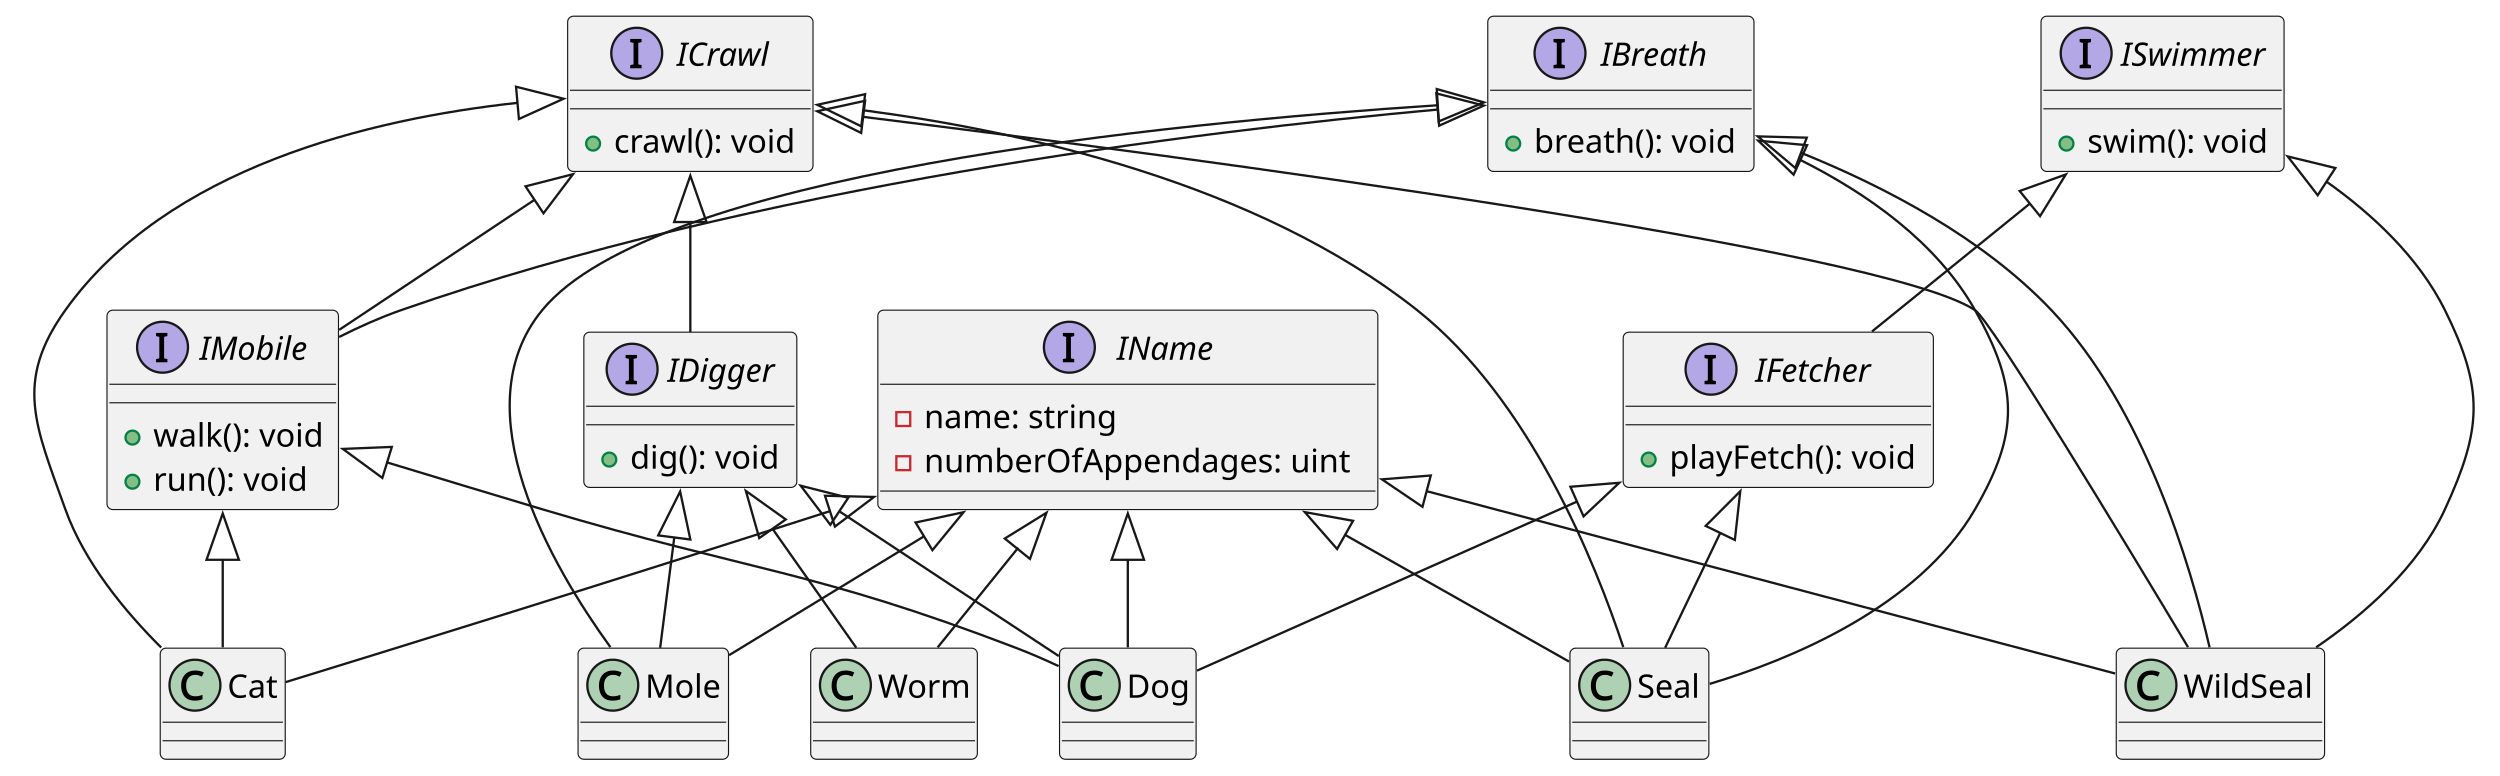
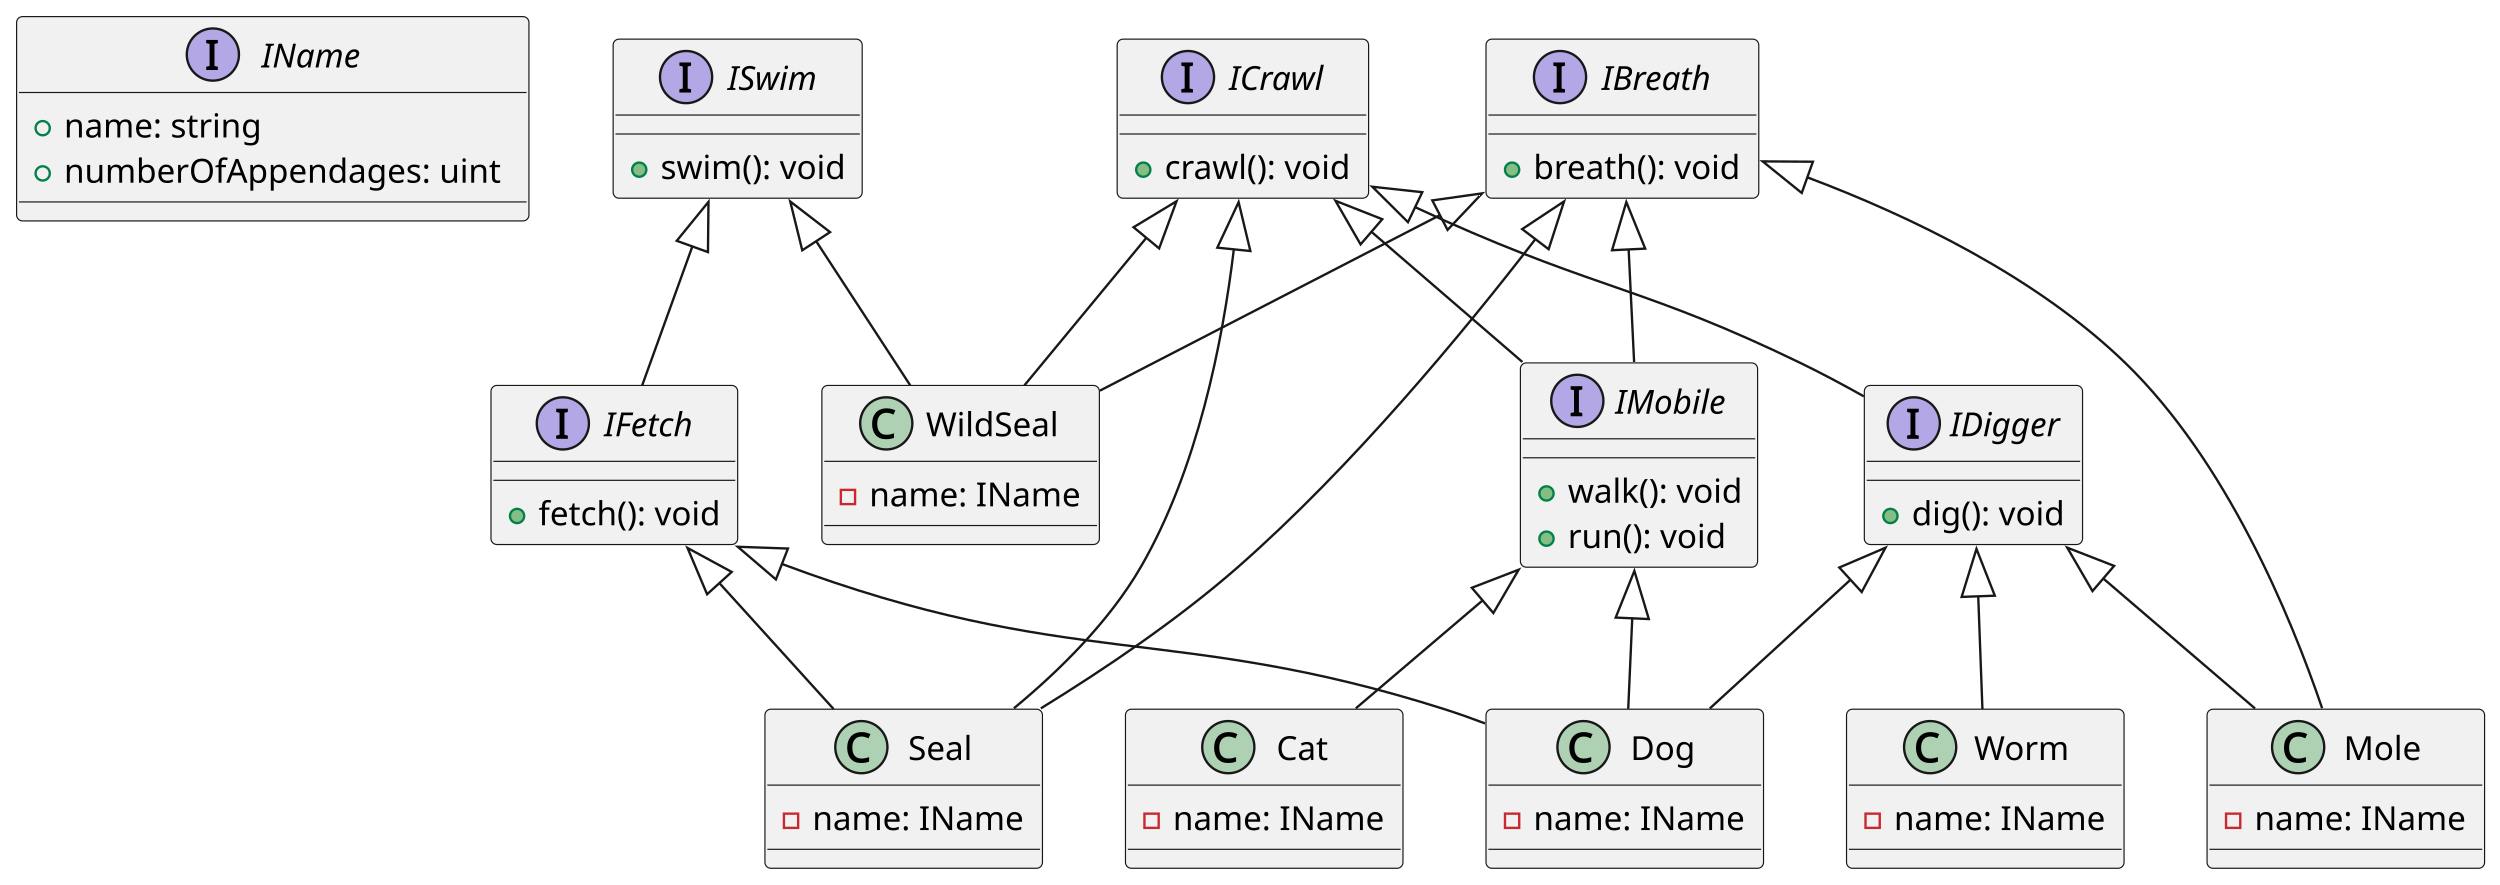
- <svg xmlns="http://www.w3.org/2000/svg" contentStyleType="text/css" height="335px" preserveAspectRatio="none" style="width:1080px;height:335px;background:#FFFFFF;" version="1.1" viewBox="0 0 1080 335" width="1080px" zoomAndPan="magnify">
+ <svg xmlns="http://www.w3.org/2000/svg" contentStyleType="text/css" height="373px" preserveAspectRatio="none" style="width:1054px;height:373px;background:#FFFFFF;" version="1.1" viewBox="0 0 1054 373" width="1054px" zoomAndPan="magnify">
  <defs />
  <g>
    <g id="elem_IName">
-       <rect codeLine="2" fill="#F1F1F1" height="86.136" id="IName" rx="2.5" ry="2.5" style="stroke:#181818;stroke-width:0.5;" width="216" x="379.22" y="134" />
-       <ellipse cx="461.97" cy="150" fill="#B4A7E5" rx="11" ry="11" style="stroke:#181818;stroke-width:1.0;" />
-       <path d="M464.064,156.5 L459.158,156.5 L459.158,155.125 L460.579,154.812 L460.579,145.531 L459.158,145.188 L459.158,143.828 L464.064,143.828 L464.064,145.188 L462.642,145.531 L462.642,154.812 L464.064,155.125 L464.064,156.5 Z " fill="#000000" />
-       <text fill="#000000" font-family="sans-serif" font-size="14" font-style="italic" lengthAdjust="spacing" textLength="42" x="482.47" y="155.432">IName</text>
-       <line style="stroke:#181818;stroke-width:0.5;" x1="380.22" x2="594.22" y1="166" y2="166" />
-       <rect fill="none" height="6" style="stroke:#C82930;stroke-width:1.0;" width="6" x="387.22" y="178.034" />
-       <text fill="#000000" font-family="sans-serif" font-size="14" lengthAdjust="spacing" textLength="86" x="399.22" y="184.966">name: string</text>
-       <rect fill="none" height="6" style="stroke:#C82930;stroke-width:1.0;" width="6" x="387.22" y="197.102" />
-       <text fill="#000000" font-family="sans-serif" font-size="14" lengthAdjust="spacing" textLength="190" x="399.22" y="204.034">numberOfAppendages: uint</text>
-       <line style="stroke:#181818;stroke-width:0.5;" x1="380.22" x2="594.22" y1="212.136" y2="212.136" />
+       <rect codeLine="2" fill="#F1F1F1" height="86.136" id="IName" rx="2.5" ry="2.5" style="stroke:#181818;stroke-width:0.5;" width="216" x="7" y="7" />
+       <ellipse cx="89.75" cy="23" fill="#B4A7E5" rx="11" ry="11" style="stroke:#181818;stroke-width:1.0;" />
+       <path d="M91.844,29.5 L86.938,29.5 L86.938,28.125 L88.359,27.812 L88.359,18.531 L86.938,18.188 L86.938,16.828 L91.844,16.828 L91.844,18.188 L90.422,18.531 L90.422,27.812 L91.844,28.125 L91.844,29.5 Z " fill="#000000" />
+       <text fill="#000000" font-family="sans-serif" font-size="14" font-style="italic" lengthAdjust="spacing" textLength="42" x="110.25" y="28.432">IName</text>
+       <line style="stroke:#181818;stroke-width:0.5;" x1="8" x2="222" y1="39" y2="39" />
+       <ellipse cx="18" cy="54.034" fill="none" rx="3" ry="3" style="stroke:#038048;stroke-width:1.0;" />
+       <text fill="#000000" font-family="sans-serif" font-size="14" lengthAdjust="spacing" textLength="86" x="27" y="57.966">name: string</text>
+       <ellipse cx="18" cy="73.102" fill="none" rx="3" ry="3" style="stroke:#038048;stroke-width:1.0;" />
+       <text fill="#000000" font-family="sans-serif" font-size="14" lengthAdjust="spacing" textLength="190" x="27" y="77.034">numberOfAppendages: uint</text>
+       <line style="stroke:#181818;stroke-width:0.5;" x1="8" x2="222" y1="85.136" y2="85.136" />
+     </g>
+     <g id="elem_ICrawl">
+       <rect codeLine="7" fill="#F1F1F1" height="67.068" id="ICrawl" rx="2.5" ry="2.5" style="stroke:#181818;stroke-width:0.5;" width="106" x="471" y="16.5" />
+       <ellipse cx="500.85" cy="32.5" fill="#B4A7E5" rx="11" ry="11" style="stroke:#181818;stroke-width:1.0;" />
+       <path d="M502.944,39 L498.038,39 L498.038,37.625 L499.459,37.312 L499.459,28.031 L498.038,27.688 L498.038,26.328 L502.944,26.328 L502.944,27.688 L501.522,28.031 L501.522,37.312 L502.944,37.625 L502.944,39 Z " fill="#000000" />
+       <text fill="#000000" font-family="sans-serif" font-size="14" font-style="italic" lengthAdjust="spacing" textLength="41" x="518.15" y="37.932">ICrawl</text>
+       <line style="stroke:#181818;stroke-width:0.5;" x1="472" x2="576" y1="48.5" y2="48.5" />
+       <line style="stroke:#181818;stroke-width:0.5;" x1="472" x2="576" y1="56.5" y2="56.5" />
+       <ellipse cx="482" cy="71.534" fill="#84BE84" rx="3" ry="3" style="stroke:#038048;stroke-width:1.0;" />
+       <text fill="#000000" font-family="sans-serif" font-size="14" lengthAdjust="spacing" textLength="80" x="491" y="75.466">crawl(): void</text>
+     </g>
+     <g id="elem_IBreath">
+       <rect codeLine="11" fill="#F1F1F1" height="67.068" id="IBreath" rx="2.5" ry="2.5" style="stroke:#181818;stroke-width:0.5;" width="115" x="626.5" y="16.5" />
+       <ellipse cx="657.7" cy="32.5" fill="#B4A7E5" rx="11" ry="11" style="stroke:#181818;stroke-width:1.0;" />
+       <path d="M659.794,39 L654.888,39 L654.888,37.625 L656.309,37.312 L656.309,28.031 L654.888,27.688 L654.888,26.328 L659.794,26.328 L659.794,27.688 L658.372,28.031 L658.372,37.312 L659.794,37.625 L659.794,39 Z " fill="#000000" />
+       <text fill="#000000" font-family="sans-serif" font-size="14" font-style="italic" lengthAdjust="spacing" textLength="47" x="675.3" y="37.932">IBreath</text>
+       <line style="stroke:#181818;stroke-width:0.5;" x1="627.5" x2="740.5" y1="48.5" y2="48.5" />
+       <line style="stroke:#181818;stroke-width:0.5;" x1="627.5" x2="740.5" y1="56.5" y2="56.5" />
+       <ellipse cx="637.5" cy="71.534" fill="#84BE84" rx="3" ry="3" style="stroke:#038048;stroke-width:1.0;" />
+       <text fill="#000000" font-family="sans-serif" font-size="14" lengthAdjust="spacing" textLength="89" x="646.5" y="75.466">breath(): void</text>
+     </g>
+     <g id="elem_ISwim">
+       <rect codeLine="15" fill="#F1F1F1" height="67.068" id="ISwim" rx="2.5" ry="2.5" style="stroke:#181818;stroke-width:0.5;" width="105" x="258.5" y="16.5" />
+       <ellipse cx="289.25" cy="32.5" fill="#B4A7E5" rx="11" ry="11" style="stroke:#181818;stroke-width:1.0;" />
+       <path d="M291.344,39 L286.438,39 L286.438,37.625 L287.859,37.312 L287.859,28.031 L286.438,27.688 L286.438,26.328 L291.344,26.328 L291.344,27.688 L289.922,28.031 L289.922,37.312 L291.344,37.625 L291.344,39 Z " fill="#000000" />
+       <text fill="#000000" font-family="sans-serif" font-size="14" font-style="italic" lengthAdjust="spacing" textLength="38" x="306.75" y="37.932">ISwim</text>
+       <line style="stroke:#181818;stroke-width:0.5;" x1="259.5" x2="362.5" y1="48.5" y2="48.5" />
+       <line style="stroke:#181818;stroke-width:0.5;" x1="259.5" x2="362.5" y1="56.5" y2="56.5" />
+       <ellipse cx="269.5" cy="71.534" fill="#84BE84" rx="3" ry="3" style="stroke:#038048;stroke-width:1.0;" />
+       <text fill="#000000" font-family="sans-serif" font-size="14" lengthAdjust="spacing" textLength="79" x="278.5" y="75.466">swim(): void</text>
+     </g>
+     <g id="elem_IFetch">
+       <rect codeLine="19" fill="#F1F1F1" height="67.068" id="IFetch" rx="2.5" ry="2.5" style="stroke:#181818;stroke-width:0.5;" width="104" x="207" y="162.5" />
+       <ellipse cx="237.3" cy="178.5" fill="#B4A7E5" rx="11" ry="11" style="stroke:#181818;stroke-width:1.0;" />
+       <path d="M239.394,185 L234.488,185 L234.488,183.625 L235.909,183.312 L235.909,174.031 L234.488,173.688 L234.488,172.328 L239.394,172.328 L239.394,173.688 L237.972,174.031 L237.972,183.312 L239.394,183.625 L239.394,185 Z " fill="#000000" />
+       <text fill="#000000" font-family="sans-serif" font-size="14" font-style="italic" lengthAdjust="spacing" textLength="38" x="254.7" y="183.932">IFetch</text>
+       <line style="stroke:#181818;stroke-width:0.5;" x1="208" x2="310" y1="194.5" y2="194.5" />
+       <line style="stroke:#181818;stroke-width:0.5;" x1="208" x2="310" y1="202.5" y2="202.5" />
+       <ellipse cx="218" cy="217.534" fill="#84BE84" rx="3" ry="3" style="stroke:#038048;stroke-width:1.0;" />
+       <text fill="#000000" font-family="sans-serif" font-size="14" lengthAdjust="spacing" textLength="78" x="227" y="221.466">fetch(): void</text>
+     </g>
+     <g id="elem_IDigger">
+       <rect codeLine="23" fill="#F1F1F1" height="67.068" id="IDigger" rx="2.5" ry="2.5" style="stroke:#181818;stroke-width:0.5;" width="92" x="786" y="162.5" />
+       <ellipse cx="806.85" cy="178.5" fill="#B4A7E5" rx="11" ry="11" style="stroke:#181818;stroke-width:1.0;" />
+       <path d="M808.944,185 L804.038,185 L804.038,183.625 L805.459,183.312 L805.459,174.031 L804.038,173.688 L804.038,172.328 L808.944,172.328 L808.944,173.688 L807.522,174.031 L807.522,183.312 L808.944,183.625 L808.944,185 Z " fill="#000000" />
+       <text fill="#000000" font-family="sans-serif" font-size="14" font-style="italic" lengthAdjust="spacing" textLength="47" x="822.15" y="183.932">IDigger</text>
+       <line style="stroke:#181818;stroke-width:0.5;" x1="787" x2="877" y1="194.5" y2="194.5" />
+       <line style="stroke:#181818;stroke-width:0.5;" x1="787" x2="877" y1="202.5" y2="202.5" />
+       <ellipse cx="797" cy="217.534" fill="#84BE84" rx="3" ry="3" style="stroke:#038048;stroke-width:1.0;" />
+       <text fill="#000000" font-family="sans-serif" font-size="14" lengthAdjust="spacing" textLength="66" x="806" y="221.466">dig(): void</text>
    </g>
    <g id="elem_IMobile">
-       <rect codeLine="7" fill="#F1F1F1" height="86.136" id="IMobile" rx="2.5" ry="2.5" style="stroke:#181818;stroke-width:0.5;" width="100" x="46.22" y="134" />
-       <ellipse cx="70.22" cy="150" fill="#B4A7E5" rx="11" ry="11" style="stroke:#181818;stroke-width:1.0;" />
-       <path d="M72.314,156.5 L67.407,156.5 L67.407,155.125 L68.829,154.812 L68.829,145.531 L67.407,145.188 L67.407,143.828 L72.314,143.828 L72.314,145.188 L70.892,145.531 L70.892,154.812 L72.314,155.125 L72.314,156.5 Z " fill="#000000" />
-       <text fill="#000000" font-family="sans-serif" font-size="14" font-style="italic" lengthAdjust="spacing" textLength="48" x="86.22" y="155.432">IMobile</text>
-       <line style="stroke:#181818;stroke-width:0.5;" x1="47.22" x2="145.22" y1="166" y2="166" />
-       <line style="stroke:#181818;stroke-width:0.5;" x1="47.22" x2="145.22" y1="174" y2="174" />
-       <ellipse cx="57.22" cy="189.034" fill="#84BE84" rx="3" ry="3" style="stroke:#038048;stroke-width:1.0;" />
-       <text fill="#000000" font-family="sans-serif" font-size="14" lengthAdjust="spacing" textLength="74" x="66.22" y="192.966">walk(): void</text>
-       <ellipse cx="57.22" cy="208.102" fill="#84BE84" rx="3" ry="3" style="stroke:#038048;stroke-width:1.0;" />
-       <text fill="#000000" font-family="sans-serif" font-size="14" lengthAdjust="spacing" textLength="68" x="66.22" y="212.034">run(): void</text>
-     </g>
-     <g id="elem_IDigger">
-       <rect codeLine="12" fill="#F1F1F1" height="67.068" id="IDigger" rx="2.5" ry="2.5" style="stroke:#181818;stroke-width:0.5;" width="92" x="252.22" y="143.5" />
-       <ellipse cx="273.07" cy="159.5" fill="#B4A7E5" rx="11" ry="11" style="stroke:#181818;stroke-width:1.0;" />
-       <path d="M275.164,166 L270.257,166 L270.257,164.625 L271.679,164.312 L271.679,155.031 L270.257,154.688 L270.257,153.328 L275.164,153.328 L275.164,154.688 L273.742,155.031 L273.742,164.312 L275.164,164.625 L275.164,166 Z " fill="#000000" />
-       <text fill="#000000" font-family="sans-serif" font-size="14" font-style="italic" lengthAdjust="spacing" textLength="47" x="288.37" y="164.932">IDigger</text>
-       <line style="stroke:#181818;stroke-width:0.5;" x1="253.22" x2="343.22" y1="175.5" y2="175.5" />
-       <line style="stroke:#181818;stroke-width:0.5;" x1="253.22" x2="343.22" y1="183.5" y2="183.5" />
-       <ellipse cx="263.22" cy="198.534" fill="#84BE84" rx="3" ry="3" style="stroke:#038048;stroke-width:1.0;" />
-       <text fill="#000000" font-family="sans-serif" font-size="14" lengthAdjust="spacing" textLength="66" x="272.22" y="202.466">dig(): void</text>
-     </g>
-     <g id="elem_ICrawl">
-       <rect codeLine="16" fill="#F1F1F1" height="67.068" id="ICrawl" rx="2.5" ry="2.5" style="stroke:#181818;stroke-width:0.5;" width="106" x="245.22" y="7" />
-       <ellipse cx="275.07" cy="23" fill="#B4A7E5" rx="11" ry="11" style="stroke:#181818;stroke-width:1.0;" />
-       <path d="M277.164,29.5 L272.257,29.5 L272.257,28.125 L273.679,27.812 L273.679,18.531 L272.257,18.188 L272.257,16.828 L277.164,16.828 L277.164,18.188 L275.742,18.531 L275.742,27.812 L277.164,28.125 L277.164,29.5 Z " fill="#000000" />
-       <text fill="#000000" font-family="sans-serif" font-size="14" font-style="italic" lengthAdjust="spacing" textLength="41" x="292.37" y="28.432">ICrawl</text>
-       <line style="stroke:#181818;stroke-width:0.5;" x1="246.22" x2="350.22" y1="39" y2="39" />
-       <line style="stroke:#181818;stroke-width:0.5;" x1="246.22" x2="350.22" y1="47" y2="47" />
-       <ellipse cx="256.22" cy="62.034" fill="#84BE84" rx="3" ry="3" style="stroke:#038048;stroke-width:1.0;" />
-       <text fill="#000000" font-family="sans-serif" font-size="14" lengthAdjust="spacing" textLength="80" x="265.22" y="65.966">crawl(): void</text>
-     </g>
-     <g id="elem_IBreath">
-       <rect codeLine="20" fill="#F1F1F1" height="67.068" id="IBreath" rx="2.5" ry="2.5" style="stroke:#181818;stroke-width:0.5;" width="115" x="642.72" y="7" />
-       <ellipse cx="673.92" cy="23" fill="#B4A7E5" rx="11" ry="11" style="stroke:#181818;stroke-width:1.0;" />
-       <path d="M676.014,29.5 L671.107,29.5 L671.107,28.125 L672.529,27.812 L672.529,18.531 L671.107,18.188 L671.107,16.828 L676.014,16.828 L676.014,18.188 L674.592,18.531 L674.592,27.812 L676.014,28.125 L676.014,29.5 Z " fill="#000000" />
-       <text fill="#000000" font-family="sans-serif" font-size="14" font-style="italic" lengthAdjust="spacing" textLength="47" x="691.52" y="28.432">IBreath</text>
-       <line style="stroke:#181818;stroke-width:0.5;" x1="643.72" x2="756.72" y1="39" y2="39" />
-       <line style="stroke:#181818;stroke-width:0.5;" x1="643.72" x2="756.72" y1="47" y2="47" />
-       <ellipse cx="653.72" cy="62.034" fill="#84BE84" rx="3" ry="3" style="stroke:#038048;stroke-width:1.0;" />
-       <text fill="#000000" font-family="sans-serif" font-size="14" lengthAdjust="spacing" textLength="89" x="662.72" y="65.966">breath(): void</text>
-     </g>
-     <g id="elem_ISwimmer">
-       <rect codeLine="24" fill="#F1F1F1" height="67.068" id="ISwimmer" rx="2.5" ry="2.5" style="stroke:#181818;stroke-width:0.5;" width="105" x="881.72" y="7" />
-       <ellipse cx="901.22" cy="23" fill="#B4A7E5" rx="11" ry="11" style="stroke:#181818;stroke-width:1.0;" />
-       <path d="M903.314,29.5 L898.408,29.5 L898.408,28.125 L899.829,27.812 L899.829,18.531 L898.408,18.188 L898.408,16.828 L903.314,16.828 L903.314,18.188 L901.892,18.531 L901.892,27.812 L903.314,28.125 L903.314,29.5 Z " fill="#000000" />
-       <text fill="#000000" font-family="sans-serif" font-size="14" font-style="italic" lengthAdjust="spacing" textLength="63" x="916.22" y="28.432">ISwimmer</text>
-       <line style="stroke:#181818;stroke-width:0.5;" x1="882.72" x2="985.72" y1="39" y2="39" />
-       <line style="stroke:#181818;stroke-width:0.5;" x1="882.72" x2="985.72" y1="47" y2="47" />
-       <ellipse cx="892.72" cy="62.034" fill="#84BE84" rx="3" ry="3" style="stroke:#038048;stroke-width:1.0;" />
-       <text fill="#000000" font-family="sans-serif" font-size="14" lengthAdjust="spacing" textLength="79" x="901.72" y="65.966">swim(): void</text>
-     </g>
-     <g id="elem_IFetcher">
-       <rect codeLine="28" fill="#F1F1F1" height="67.068" id="IFetcher" rx="2.5" ry="2.5" style="stroke:#181818;stroke-width:0.5;" width="134" x="701.22" y="143.5" />
-       <ellipse cx="739.17" cy="159.5" fill="#B4A7E5" rx="11" ry="11" style="stroke:#181818;stroke-width:1.0;" />
-       <path d="M741.264,166 L736.357,166 L736.357,164.625 L737.779,164.312 L737.779,155.031 L736.357,154.688 L736.357,153.328 L741.264,153.328 L741.264,154.688 L739.842,155.031 L739.842,164.312 L741.264,164.625 L741.264,166 Z " fill="#000000" />
-       <text fill="#000000" font-family="sans-serif" font-size="14" font-style="italic" lengthAdjust="spacing" textLength="51" x="758.27" y="164.932">IFetcher</text>
-       <line style="stroke:#181818;stroke-width:0.5;" x1="702.22" x2="834.22" y1="175.5" y2="175.5" />
-       <line style="stroke:#181818;stroke-width:0.5;" x1="702.22" x2="834.22" y1="183.5" y2="183.5" />
-       <ellipse cx="712.22" cy="198.534" fill="#84BE84" rx="3" ry="3" style="stroke:#038048;stroke-width:1.0;" />
-       <text fill="#000000" font-family="sans-serif" font-size="14" lengthAdjust="spacing" textLength="108" x="721.22" y="202.466">playFetch(): void</text>
+       <rect codeLine="27" fill="#F1F1F1" height="86.136" id="IMobile" rx="2.5" ry="2.5" style="stroke:#181818;stroke-width:0.5;" width="100" x="641" y="153" />
+       <ellipse cx="665" cy="169" fill="#B4A7E5" rx="11" ry="11" style="stroke:#181818;stroke-width:1.0;" />
+       <path d="M667.094,175.5 L662.188,175.5 L662.188,174.125 L663.609,173.812 L663.609,164.531 L662.188,164.188 L662.188,162.828 L667.094,162.828 L667.094,164.188 L665.672,164.531 L665.672,173.812 L667.094,174.125 L667.094,175.5 Z " fill="#000000" />
+       <text fill="#000000" font-family="sans-serif" font-size="14" font-style="italic" lengthAdjust="spacing" textLength="48" x="681" y="174.432">IMobile</text>
+       <line style="stroke:#181818;stroke-width:0.5;" x1="642" x2="740" y1="185" y2="185" />
+       <line style="stroke:#181818;stroke-width:0.5;" x1="642" x2="740" y1="193" y2="193" />
+       <ellipse cx="652" cy="208.034" fill="#84BE84" rx="3" ry="3" style="stroke:#038048;stroke-width:1.0;" />
+       <text fill="#000000" font-family="sans-serif" font-size="14" lengthAdjust="spacing" textLength="74" x="661" y="211.966">walk(): void</text>
+       <ellipse cx="652" cy="227.102" fill="#84BE84" rx="3" ry="3" style="stroke:#038048;stroke-width:1.0;" />
+       <text fill="#000000" font-family="sans-serif" font-size="14" lengthAdjust="spacing" textLength="68" x="661" y="231.034">run(): void</text>
    </g>
    <g id="elem_Dog">
-       <rect codeLine="32" fill="#F1F1F1" height="48" id="Dog" rx="2.5" ry="2.5" style="stroke:#181818;stroke-width:0.5;" width="59" x="457.72" y="280" />
-       <ellipse cx="472.72" cy="296" fill="#ADD1B2" rx="11" ry="11" style="stroke:#181818;stroke-width:1.0;" />
-       <path d="M472.829,291.531 Q471.908,291.531 471.173,291.844 Q470.454,292.156 469.954,292.75 Q469.454,293.328 469.173,294.203 Q468.908,295.078 468.908,296.172 Q468.908,297.609 469.345,298.656 Q469.798,299.703 470.642,300.25 Q471.501,300.797 472.814,300.797 Q473.595,300.797 474.283,300.672 Q474.986,300.531 475.986,300.219 L475.986,302.094 Q475.126,302.422 474.361,302.547 Q473.611,302.672 472.595,302.672 Q470.673,302.672 469.361,301.875 Q468.064,301.062 467.408,299.594 Q466.751,298.109 466.751,296.141 Q466.751,294.719 467.142,293.547 Q467.548,292.359 468.329,291.484 Q469.111,290.609 470.251,290.141 Q471.392,289.656 472.861,289.656 Q473.814,289.656 474.704,289.859 Q475.611,290.047 476.548,290.516 L475.72,292.297 Q474.939,291.922 474.283,291.734 Q473.626,291.531 472.829,291.531 Z " fill="#000000" />
-       <text fill="#000000" font-family="sans-serif" font-size="14" lengthAdjust="spacing" textLength="27" x="486.72" y="301.432">Dog</text>
-       <line style="stroke:#181818;stroke-width:0.5;" x1="458.72" x2="515.72" y1="312" y2="312" />
-       <line style="stroke:#181818;stroke-width:0.5;" x1="458.72" x2="515.72" y1="320" y2="320" />
+       <rect codeLine="32" fill="#F1F1F1" height="67.068" id="Dog" rx="2.5" ry="2.5" style="stroke:#181818;stroke-width:0.5;" width="117" x="626.5" y="299" />
+       <ellipse cx="667.6" cy="315" fill="#ADD1B2" rx="11" ry="11" style="stroke:#181818;stroke-width:1.0;" />
+       <path d="M667.709,310.531 Q666.788,310.531 666.053,310.844 Q665.334,311.156 664.834,311.75 Q664.334,312.328 664.053,313.203 Q663.788,314.078 663.788,315.172 Q663.788,316.609 664.225,317.656 Q664.678,318.703 665.522,319.25 Q666.381,319.797 667.694,319.797 Q668.475,319.797 669.163,319.672 Q669.866,319.531 670.866,319.219 L670.866,321.094 Q670.006,321.422 669.241,321.547 Q668.491,321.672 667.475,321.672 Q665.553,321.672 664.241,320.875 Q662.944,320.062 662.288,318.594 Q661.631,317.109 661.631,315.141 Q661.631,313.719 662.022,312.547 Q662.428,311.359 663.209,310.484 Q663.991,309.609 665.131,309.141 Q666.272,308.656 667.741,308.656 Q668.694,308.656 669.584,308.859 Q670.491,309.047 671.428,309.516 L670.6,311.297 Q669.819,310.922 669.163,310.734 Q668.506,310.531 667.709,310.531 Z " fill="#000000" />
+       <text fill="#000000" font-family="sans-serif" font-size="14" lengthAdjust="spacing" textLength="27" x="687.4" y="320.432">Dog</text>
+       <line style="stroke:#181818;stroke-width:0.5;" x1="627.5" x2="742.5" y1="331" y2="331" />
+       <rect fill="none" height="6" style="stroke:#C82930;stroke-width:1.0;" width="6" x="634.5" y="343.034" />
+       <text fill="#000000" font-family="sans-serif" font-size="14" lengthAdjust="spacing" textLength="91" x="646.5" y="349.966">name: IName</text>
+       <line style="stroke:#181818;stroke-width:0.5;" x1="627.5" x2="742.5" y1="358.068" y2="358.068" />
+     </g>
+     <g id="elem_Cat">
+       <rect codeLine="36" fill="#F1F1F1" height="67.068" id="Cat" rx="2.5" ry="2.5" style="stroke:#181818;stroke-width:0.5;" width="117" x="474.5" y="299" />
+       <ellipse cx="517.85" cy="315" fill="#ADD1B2" rx="11" ry="11" style="stroke:#181818;stroke-width:1.0;" />
+       <path d="M517.959,310.531 Q517.038,310.531 516.303,310.844 Q515.584,311.156 515.084,311.75 Q514.584,312.328 514.303,313.203 Q514.038,314.078 514.038,315.172 Q514.038,316.609 514.475,317.656 Q514.928,318.703 515.772,319.25 Q516.631,319.797 517.944,319.797 Q518.725,319.797 519.413,319.672 Q520.116,319.531 521.116,319.219 L521.116,321.094 Q520.256,321.422 519.491,321.547 Q518.741,321.672 517.725,321.672 Q515.803,321.672 514.491,320.875 Q513.194,320.062 512.538,318.594 Q511.881,317.109 511.881,315.141 Q511.881,313.719 512.272,312.547 Q512.678,311.359 513.459,310.484 Q514.241,309.609 515.381,309.141 Q516.522,308.656 517.991,308.656 Q518.944,308.656 519.834,308.859 Q520.741,309.047 521.678,309.516 L520.85,311.297 Q520.069,310.922 519.413,310.734 Q518.756,310.531 517.959,310.531 Z " fill="#000000" />
+       <text fill="#000000" font-family="sans-serif" font-size="14" lengthAdjust="spacing" textLength="22" x="538.15" y="320.432">Cat</text>
+       <line style="stroke:#181818;stroke-width:0.5;" x1="475.5" x2="590.5" y1="331" y2="331" />
+       <rect fill="none" height="6" style="stroke:#C82930;stroke-width:1.0;" width="6" x="482.5" y="343.034" />
+       <text fill="#000000" font-family="sans-serif" font-size="14" lengthAdjust="spacing" textLength="91" x="494.5" y="349.966">name: IName</text>
+       <line style="stroke:#181818;stroke-width:0.5;" x1="475.5" x2="590.5" y1="358.068" y2="358.068" />
+     </g>
+     <g id="elem_Mole">
+       <rect codeLine="40" fill="#F1F1F1" height="67.068" id="Mole" rx="2.5" ry="2.5" style="stroke:#181818;stroke-width:0.5;" width="117" x="930.5" y="299" />
+       <ellipse cx="968.9" cy="315" fill="#ADD1B2" rx="11" ry="11" style="stroke:#181818;stroke-width:1.0;" />
+       <path d="M969.009,310.531 Q968.087,310.531 967.353,310.844 Q966.634,311.156 966.134,311.75 Q965.634,312.328 965.353,313.203 Q965.087,314.078 965.087,315.172 Q965.087,316.609 965.525,317.656 Q965.978,318.703 966.822,319.25 Q967.681,319.797 968.994,319.797 Q969.775,319.797 970.462,319.672 Q971.166,319.531 972.166,319.219 L972.166,321.094 Q971.306,321.422 970.541,321.547 Q969.791,321.672 968.775,321.672 Q966.853,321.672 965.541,320.875 Q964.244,320.062 963.587,318.594 Q962.931,317.109 962.931,315.141 Q962.931,313.719 963.322,312.547 Q963.728,311.359 964.509,310.484 Q965.291,309.609 966.431,309.141 Q967.572,308.656 969.041,308.656 Q969.994,308.656 970.884,308.859 Q971.791,309.047 972.728,309.516 L971.9,311.297 Q971.119,310.922 970.462,310.734 Q969.806,310.531 969.009,310.531 Z " fill="#000000" />
+       <text fill="#000000" font-family="sans-serif" font-size="14" lengthAdjust="spacing" textLength="33" x="988.1" y="320.432">Mole</text>
+       <line style="stroke:#181818;stroke-width:0.5;" x1="931.5" x2="1046.5" y1="331" y2="331" />
+       <rect fill="none" height="6" style="stroke:#C82930;stroke-width:1.0;" width="6" x="938.5" y="343.034" />
+       <text fill="#000000" font-family="sans-serif" font-size="14" lengthAdjust="spacing" textLength="91" x="950.5" y="349.966">name: IName</text>
+       <line style="stroke:#181818;stroke-width:0.5;" x1="931.5" x2="1046.5" y1="358.068" y2="358.068" />
+     </g>
+     <g id="elem_Worm">
+       <rect codeLine="44" fill="#F1F1F1" height="67.068" id="Worm" rx="2.5" ry="2.5" style="stroke:#181818;stroke-width:0.5;" width="117" x="778.5" y="299" />
+       <ellipse cx="813.75" cy="315" fill="#ADD1B2" rx="11" ry="11" style="stroke:#181818;stroke-width:1.0;" />
+       <path d="M813.859,310.531 Q812.938,310.531 812.203,310.844 Q811.484,311.156 810.984,311.75 Q810.484,312.328 810.203,313.203 Q809.938,314.078 809.938,315.172 Q809.938,316.609 810.375,317.656 Q810.828,318.703 811.672,319.25 Q812.531,319.797 813.844,319.797 Q814.625,319.797 815.312,319.672 Q816.016,319.531 817.016,319.219 L817.016,321.094 Q816.156,321.422 815.391,321.547 Q814.641,321.672 813.625,321.672 Q811.703,321.672 810.391,320.875 Q809.094,320.062 808.438,318.594 Q807.781,317.109 807.781,315.141 Q807.781,313.719 808.172,312.547 Q808.578,311.359 809.359,310.484 Q810.141,309.609 811.281,309.141 Q812.422,308.656 813.891,308.656 Q814.844,308.656 815.734,308.859 Q816.641,309.047 817.578,309.516 L816.75,311.297 Q815.969,310.922 815.312,310.734 Q814.656,310.531 813.859,310.531 Z " fill="#000000" />
+       <text fill="#000000" font-family="sans-serif" font-size="14" lengthAdjust="spacing" textLength="40" x="832.25" y="320.432">Worm</text>
+       <line style="stroke:#181818;stroke-width:0.5;" x1="779.5" x2="894.5" y1="331" y2="331" />
+       <rect fill="none" height="6" style="stroke:#C82930;stroke-width:1.0;" width="6" x="786.5" y="343.034" />
+       <text fill="#000000" font-family="sans-serif" font-size="14" lengthAdjust="spacing" textLength="91" x="798.5" y="349.966">name: IName</text>
+       <line style="stroke:#181818;stroke-width:0.5;" x1="779.5" x2="894.5" y1="358.068" y2="358.068" />
+     </g>
+     <g id="elem_Seal">
+       <rect codeLine="48" fill="#F1F1F1" height="67.068" id="Seal" rx="2.5" ry="2.5" style="stroke:#181818;stroke-width:0.5;" width="117" x="322.5" y="299" />
+       <ellipse cx="363.15" cy="315" fill="#ADD1B2" rx="11" ry="11" style="stroke:#181818;stroke-width:1.0;" />
+       <path d="M363.259,310.531 Q362.337,310.531 361.603,310.844 Q360.884,311.156 360.384,311.75 Q359.884,312.328 359.603,313.203 Q359.337,314.078 359.337,315.172 Q359.337,316.609 359.775,317.656 Q360.228,318.703 361.072,319.25 Q361.931,319.797 363.244,319.797 Q364.025,319.797 364.712,319.672 Q365.416,319.531 366.416,319.219 L366.416,321.094 Q365.556,321.422 364.791,321.547 Q364.041,321.672 363.025,321.672 Q361.103,321.672 359.791,320.875 Q358.494,320.062 357.837,318.594 Q357.181,317.109 357.181,315.141 Q357.181,313.719 357.572,312.547 Q357.978,311.359 358.759,310.484 Q359.541,309.609 360.681,309.141 Q361.822,308.656 363.291,308.656 Q364.244,308.656 365.134,308.859 Q366.041,309.047 366.978,309.516 L366.15,311.297 Q365.369,310.922 364.712,310.734 Q364.056,310.531 363.259,310.531 Z " fill="#000000" />
+       <text fill="#000000" font-family="sans-serif" font-size="14" lengthAdjust="spacing" textLength="28" x="382.85" y="320.432">Seal</text>
+       <line style="stroke:#181818;stroke-width:0.5;" x1="323.5" x2="438.5" y1="331" y2="331" />
+       <rect fill="none" height="6" style="stroke:#C82930;stroke-width:1.0;" width="6" x="330.5" y="343.034" />
+       <text fill="#000000" font-family="sans-serif" font-size="14" lengthAdjust="spacing" textLength="91" x="342.5" y="349.966">name: IName</text>
+       <line style="stroke:#181818;stroke-width:0.5;" x1="323.5" x2="438.5" y1="358.068" y2="358.068" />
    </g>
    <g id="elem_WildSeal">
-       <rect codeLine="36" fill="#F1F1F1" height="48" id="WildSeal" rx="2.5" ry="2.5" style="stroke:#181818;stroke-width:0.5;" width="90" x="914.22" y="280" />
-       <ellipse cx="929.22" cy="296" fill="#ADD1B2" rx="11" ry="11" style="stroke:#181818;stroke-width:1.0;" />
-       <path d="M929.329,291.531 Q928.408,291.531 927.673,291.844 Q926.954,292.156 926.454,292.75 Q925.954,293.328 925.673,294.203 Q925.408,295.078 925.408,296.172 Q925.408,297.609 925.845,298.656 Q926.298,299.703 927.142,300.25 Q928.001,300.797 929.314,300.797 Q930.095,300.797 930.783,300.672 Q931.486,300.531 932.486,300.219 L932.486,302.094 Q931.626,302.422 930.861,302.547 Q930.111,302.672 929.095,302.672 Q927.173,302.672 925.861,301.875 Q924.564,301.062 923.908,299.594 Q923.251,298.109 923.251,296.141 Q923.251,294.719 923.642,293.547 Q924.048,292.359 924.829,291.484 Q925.611,290.609 926.751,290.141 Q927.892,289.656 929.361,289.656 Q930.314,289.656 931.204,289.859 Q932.111,290.047 933.048,290.516 L932.22,292.297 Q931.439,291.922 930.783,291.734 Q930.126,291.531 929.329,291.531 Z " fill="#000000" />
-       <text fill="#000000" font-family="sans-serif" font-size="14" lengthAdjust="spacing" textLength="58" x="943.22" y="301.432">WildSeal</text>
-       <line style="stroke:#181818;stroke-width:0.5;" x1="915.22" x2="1003.22" y1="312" y2="312" />
-       <line style="stroke:#181818;stroke-width:0.5;" x1="915.22" x2="1003.22" y1="320" y2="320" />
-     </g>
-     <g id="elem_Seal">
-       <rect codeLine="40" fill="#F1F1F1" height="48" id="Seal" rx="2.5" ry="2.5" style="stroke:#181818;stroke-width:0.5;" width="60" x="678.22" y="280" />
-       <ellipse cx="693.22" cy="296" fill="#ADD1B2" rx="11" ry="11" style="stroke:#181818;stroke-width:1.0;" />
-       <path d="M693.329,291.531 Q692.408,291.531 691.673,291.844 Q690.954,292.156 690.454,292.75 Q689.954,293.328 689.673,294.203 Q689.408,295.078 689.408,296.172 Q689.408,297.609 689.845,298.656 Q690.298,299.703 691.142,300.25 Q692.001,300.797 693.314,300.797 Q694.095,300.797 694.783,300.672 Q695.486,300.531 696.486,300.219 L696.486,302.094 Q695.626,302.422 694.861,302.547 Q694.111,302.672 693.095,302.672 Q691.173,302.672 689.861,301.875 Q688.564,301.062 687.908,299.594 Q687.251,298.109 687.251,296.141 Q687.251,294.719 687.642,293.547 Q688.048,292.359 688.829,291.484 Q689.611,290.609 690.751,290.141 Q691.892,289.656 693.361,289.656 Q694.314,289.656 695.204,289.859 Q696.111,290.047 697.048,290.516 L696.22,292.297 Q695.439,291.922 694.783,291.734 Q694.126,291.531 693.329,291.531 Z " fill="#000000" />
-       <text fill="#000000" font-family="sans-serif" font-size="14" lengthAdjust="spacing" textLength="28" x="707.22" y="301.432">Seal</text>
-       <line style="stroke:#181818;stroke-width:0.5;" x1="679.22" x2="737.22" y1="312" y2="312" />
-       <line style="stroke:#181818;stroke-width:0.5;" x1="679.22" x2="737.22" y1="320" y2="320" />
-     </g>
-     <g id="elem_Mole">
-       <rect codeLine="44" fill="#F1F1F1" height="48" id="Mole" rx="2.5" ry="2.5" style="stroke:#181818;stroke-width:0.5;" width="65" x="249.72" y="280" />
-       <ellipse cx="264.72" cy="296" fill="#ADD1B2" rx="11" ry="11" style="stroke:#181818;stroke-width:1.0;" />
-       <path d="M264.829,291.531 Q263.908,291.531 263.173,291.844 Q262.454,292.156 261.954,292.75 Q261.454,293.328 261.173,294.203 Q260.908,295.078 260.908,296.172 Q260.908,297.609 261.345,298.656 Q261.798,299.703 262.642,300.25 Q263.501,300.797 264.814,300.797 Q265.595,300.797 266.283,300.672 Q266.986,300.531 267.986,300.219 L267.986,302.094 Q267.126,302.422 266.361,302.547 Q265.611,302.672 264.595,302.672 Q262.673,302.672 261.361,301.875 Q260.064,301.062 259.408,299.594 Q258.751,298.109 258.751,296.141 Q258.751,294.719 259.142,293.547 Q259.548,292.359 260.329,291.484 Q261.111,290.609 262.251,290.141 Q263.392,289.656 264.861,289.656 Q265.814,289.656 266.704,289.859 Q267.611,290.047 268.548,290.516 L267.72,292.297 Q266.939,291.922 266.283,291.734 Q265.626,291.531 264.829,291.531 Z " fill="#000000" />
-       <text fill="#000000" font-family="sans-serif" font-size="14" lengthAdjust="spacing" textLength="33" x="278.72" y="301.432">Mole</text>
-       <line style="stroke:#181818;stroke-width:0.5;" x1="250.72" x2="313.72" y1="312" y2="312" />
-       <line style="stroke:#181818;stroke-width:0.5;" x1="250.72" x2="313.72" y1="320" y2="320" />
-     </g>
-     <g id="elem_Cat">
-       <rect codeLine="48" fill="#F1F1F1" height="48" id="Cat" rx="2.5" ry="2.5" style="stroke:#181818;stroke-width:0.5;" width="54" x="69.22" y="280" />
-       <ellipse cx="84.22" cy="296" fill="#ADD1B2" rx="11" ry="11" style="stroke:#181818;stroke-width:1.0;" />
-       <path d="M84.329,291.531 Q83.407,291.531 82.673,291.844 Q81.954,292.156 81.454,292.75 Q80.954,293.328 80.673,294.203 Q80.407,295.078 80.407,296.172 Q80.407,297.609 80.845,298.656 Q81.298,299.703 82.142,300.25 Q83.001,300.797 84.314,300.797 Q85.095,300.797 85.782,300.672 Q86.486,300.531 87.486,300.219 L87.486,302.094 Q86.626,302.422 85.861,302.547 Q85.111,302.672 84.095,302.672 Q82.173,302.672 80.861,301.875 Q79.564,301.062 78.907,299.594 Q78.251,298.109 78.251,296.141 Q78.251,294.719 78.642,293.547 Q79.048,292.359 79.829,291.484 Q80.611,290.609 81.751,290.141 Q82.892,289.656 84.361,289.656 Q85.314,289.656 86.204,289.859 Q87.111,290.047 88.048,290.516 L87.22,292.297 Q86.439,291.922 85.782,291.734 Q85.126,291.531 84.329,291.531 Z " fill="#000000" />
-       <text fill="#000000" font-family="sans-serif" font-size="14" lengthAdjust="spacing" textLength="22" x="98.22" y="301.432">Cat</text>
-       <line style="stroke:#181818;stroke-width:0.5;" x1="70.22" x2="122.22" y1="312" y2="312" />
-       <line style="stroke:#181818;stroke-width:0.5;" x1="70.22" x2="122.22" y1="320" y2="320" />
-     </g>
-     <g id="elem_Worm">
-       <rect codeLine="52" fill="#F1F1F1" height="48" id="Worm" rx="2.5" ry="2.5" style="stroke:#181818;stroke-width:0.5;" width="72" x="350.22" y="280" />
-       <ellipse cx="365.22" cy="296" fill="#ADD1B2" rx="11" ry="11" style="stroke:#181818;stroke-width:1.0;" />
-       <path d="M365.329,291.531 Q364.408,291.531 363.673,291.844 Q362.954,292.156 362.454,292.75 Q361.954,293.328 361.673,294.203 Q361.408,295.078 361.408,296.172 Q361.408,297.609 361.845,298.656 Q362.298,299.703 363.142,300.25 Q364.001,300.797 365.314,300.797 Q366.095,300.797 366.783,300.672 Q367.486,300.531 368.486,300.219 L368.486,302.094 Q367.626,302.422 366.861,302.547 Q366.111,302.672 365.095,302.672 Q363.173,302.672 361.861,301.875 Q360.564,301.062 359.908,299.594 Q359.251,298.109 359.251,296.141 Q359.251,294.719 359.642,293.547 Q360.048,292.359 360.829,291.484 Q361.611,290.609 362.751,290.141 Q363.892,289.656 365.361,289.656 Q366.314,289.656 367.204,289.859 Q368.111,290.047 369.048,290.516 L368.22,292.297 Q367.439,291.922 366.783,291.734 Q366.126,291.531 365.329,291.531 Z " fill="#000000" />
-       <text fill="#000000" font-family="sans-serif" font-size="14" lengthAdjust="spacing" textLength="40" x="379.22" y="301.432">Worm</text>
-       <line style="stroke:#181818;stroke-width:0.5;" x1="351.22" x2="421.22" y1="312" y2="312" />
-       <line style="stroke:#181818;stroke-width:0.5;" x1="351.22" x2="421.22" y1="320" y2="320" />
+       <rect codeLine="52" fill="#F1F1F1" height="67.068" id="WildSeal" rx="2.5" ry="2.5" style="stroke:#181818;stroke-width:0.5;" width="117" x="346.5" y="162.5" />
+       <ellipse cx="373.65" cy="178.5" fill="#ADD1B2" rx="11" ry="11" style="stroke:#181818;stroke-width:1.0;" />
+       <path d="M373.759,174.031 Q372.837,174.031 372.103,174.344 Q371.384,174.656 370.884,175.25 Q370.384,175.828 370.103,176.703 Q369.837,177.578 369.837,178.672 Q369.837,180.109 370.275,181.156 Q370.728,182.203 371.572,182.75 Q372.431,183.297 373.744,183.297 Q374.525,183.297 375.212,183.172 Q375.916,183.031 376.916,182.719 L376.916,184.594 Q376.056,184.922 375.291,185.047 Q374.541,185.172 373.525,185.172 Q371.603,185.172 370.291,184.375 Q368.994,183.562 368.337,182.094 Q367.681,180.609 367.681,178.641 Q367.681,177.219 368.072,176.047 Q368.478,174.859 369.259,173.984 Q370.041,173.109 371.181,172.641 Q372.322,172.156 373.791,172.156 Q374.744,172.156 375.634,172.359 Q376.541,172.547 377.478,173.016 L376.65,174.797 Q375.869,174.422 375.212,174.234 Q374.556,174.031 373.759,174.031 Z " fill="#000000" />
+       <text fill="#000000" font-family="sans-serif" font-size="14" lengthAdjust="spacing" textLength="58" x="390.35" y="183.932">WildSeal</text>
+       <line style="stroke:#181818;stroke-width:0.5;" x1="347.5" x2="462.5" y1="194.5" y2="194.5" />
+       <rect fill="none" height="6" style="stroke:#C82930;stroke-width:1.0;" width="6" x="354.5" y="206.534" />
+       <text fill="#000000" font-family="sans-serif" font-size="14" lengthAdjust="spacing" textLength="91" x="366.5" y="213.466">name: IName</text>
+       <line style="stroke:#181818;stroke-width:0.5;" x1="347.5" x2="462.5" y1="221.568" y2="221.568" />
+     </g>
+     <g id="link_ISwim_IFetch">
+       <path codeLine="56" d="M291.91,103.87 C284.82,123.5 276.99,145.17 270.75,162.45 " fill="none" id="ISwim-backto-IFetch" style="stroke:#181818;stroke-width:1.0;" />
+       <polygon fill="none" points="285.31,101.53,298.69,85.1,298.48,106.29,285.31,101.53" style="stroke:#181818;stroke-width:1.0;" />
+     </g>
+     <g id="link_IBreath_IMobile">
+       <path codeLine="57" d="M686.63,105.09 C687.39,120.8 688.22,137.73 688.94,152.61 " fill="none" id="IBreath-backto-IMobile" style="stroke:#181818;stroke-width:1.0;" />
+       <polygon fill="none" points="679.64,105.5,685.66,85.19,693.62,104.82,679.64,105.5" style="stroke:#181818;stroke-width:1.0;" />
    </g>
    <g id="link_ICrawl_IMobile">
-       <path codeLine="56" d="M230.9,86.32 C203.35,104.67 172.03,125.52 146.53,142.5 " fill="none" id="ICrawl-backto-IMobile" style="stroke:#181818;stroke-width:1.0;" />
-       <polygon fill="none" points="227.02,80.5,247.55,75.24,234.78,92.15,227.02,80.5" style="stroke:#181818;stroke-width:1.0;" />
-     </g>
-     <g id="link_IBreath_IMobile">
-       <path codeLine="57" d="M621.17,47.32 C516.3,56.84 326.54,80.36 173.22,134 C164.31,137.12 155.2,141.19 146.51,145.57 " fill="none" id="IBreath-backto-IMobile" style="stroke:#181818;stroke-width:1.0;" />
-       <polygon fill="none" points="620.49,40.35,641.02,45.6,621.7,54.3,620.49,40.35" style="stroke:#181818;stroke-width:1.0;" />
+       <path codeLine="58" d="M578.01,97.57 C598.53,115.27 621.78,135.32 641.84,152.61 " fill="none" id="ICrawl-backto-IMobile" style="stroke:#181818;stroke-width:1.0;" />
+       <polygon fill="none" points="573.62,103.03,563.04,84.66,582.76,92.42,573.62,103.03" style="stroke:#181818;stroke-width:1.0;" />
    </g>
    <g id="link_ICrawl_IDigger">
-       <path codeLine="58" d="M298.22,95.78 C298.22,111.93 298.22,129.13 298.22,143.44 " fill="none" id="ICrawl-backto-IDigger" style="stroke:#181818;stroke-width:1.0;" />
-       <polygon fill="none" points="291.22,95.92,298.22,75.92,305.22,95.92,291.22,95.92" style="stroke:#181818;stroke-width:1.0;" />
-     </g>
-     <g id="link_ISwimmer_IFetcher">
-       <path codeLine="59" d="M877.08,87.8 C854.57,106.03 829.25,126.55 808.7,143.2 " fill="none" id="ISwimmer-backto-IFetcher" style="stroke:#181818;stroke-width:1.0;" />
-       <polygon fill="none" points="872.49,82.51,892.44,75.36,881.3,93.38,872.49,82.51" style="stroke:#181818;stroke-width:1.0;" />
+       <path codeLine="59" d="M596.39,87.24 C600.64,89.22 604.87,91.16 609,93 C674.57,122.26 694.39,121.68 759,153 C767.82,157.27 777.02,162.19 785.8,167.11 " fill="none" id="ICrawl-backto-IDigger" style="stroke:#181818;stroke-width:1.0;" />
+       <polygon fill="none" points="593.6,93.67,578.57,78.73,599.63,81.03,593.6,93.67" style="stroke:#181818;stroke-width:1.0;" />
    </g>
    <g id="link_IMobile_Dog">
-       <path codeLine="60" d="M166.93,199.68 C188.52,206.25 212.33,213.47 234.22,220 C325.19,247.15 350.57,246.04 439.22,280 C445.17,282.28 451.41,285 457.33,287.76 " fill="none" id="IMobile-backto-Dog" style="stroke:#181818;stroke-width:1.0;" />
-       <polygon fill="none" points="165.18,206.47,148.1,193.93,169.27,193.07,165.18,206.47" style="stroke:#181818;stroke-width:1.0;" />
+       <path codeLine="61" d="M688.17,260.35 C687.58,273.68 686.98,287.22 686.46,298.85 " fill="none" id="IMobile-backto-Dog" style="stroke:#181818;stroke-width:1.0;" />
+       <polygon fill="none" points="681.17,260.37,689.05,240.7,695.15,260.99,681.17,260.37" style="stroke:#181818;stroke-width:1.0;" />
+     </g>
+     <g id="link_IFetch_Dog">
+       <path codeLine="62" d="M329.5,237.72 C451.61,283.35 493.75,262.39 609,299 C614.61,300.78 620.37,302.83 626.09,305 " fill="none" id="IFetch-backto-Dog" style="stroke:#181818;stroke-width:1.0;" />
+       <polygon fill="none" points="327.12,244.3,311.03,230.52,332.2,231.26,327.12,244.3" style="stroke:#181818;stroke-width:1.0;" />
    </g>
    <g id="link_IDigger_Dog">
-       <path codeLine="61" d="M362.37,220.74 C403.19,247.77 435,268.7 457.4,283.43 " fill="none" id="IDigger-backto-Dog" style="stroke:#181818;stroke-width:1.0;" />
-       <polygon fill="none" points="358.71,226.71,345.91,209.83,366.45,215.04,358.71,226.71" style="stroke:#181818;stroke-width:1.0;" />
-     </g>
-     <g id="link_IFetcher_Dog">
-       <path codeLine="62" d="M681.34,216.65 C625.31,241.57 555.89,272.45 517.08,289.72 " fill="none" id="IFetcher-backto-Dog" style="stroke:#181818;stroke-width:1.0;" />
-       <polygon fill="none" points="678.41,210.29,699.53,208.56,684.1,223.08,678.41,210.29" style="stroke:#181818;stroke-width:1.0;" />
-     </g>
-     <g id="link_IName_Dog">
-       <path codeLine="63" d="M487.22,241.47 C487.22,255.14 487.22,268.74 487.22,279.67 " fill="none" id="IName-backto-Dog" style="stroke:#181818;stroke-width:1.0;" />
-       <polygon fill="none" points="480.22,241.83,487.22,221.83,494.22,241.83,480.22,241.83" style="stroke:#181818;stroke-width:1.0;" />
+       <path codeLine="63" d="M780.22,244.37 C760.59,262.34 738.69,282.38 720.84,298.7 " fill="none" id="IDigger-backto-Dog" style="stroke:#181818;stroke-width:1.0;" />
+       <polygon fill="none" points="775.44,239.26,794.92,230.92,784.89,249.59,775.44,239.26" style="stroke:#181818;stroke-width:1.0;" />
    </g>
    <g id="link_IMobile_Cat">
-       <path codeLine="65" d="M96.22,241.47 C96.22,255.14 96.22,268.74 96.22,279.67 " fill="none" id="IMobile-backto-Cat" style="stroke:#181818;stroke-width:1.0;" />
-       <polygon fill="none" points="89.22,241.83,96.22,221.83,103.22,241.83,89.22,241.83" style="stroke:#181818;stroke-width:1.0;" />
-     </g>
-     <g id="link_ICrawl_Cat">
-       <path codeLine="66" d="M223.63,44.42 C160.09,51.33 72.28,72.33 28.22,134 C6,165.1 15.36,184.01 28.22,220 C36.49,243.16 54.32,264.5 69.64,279.74 " fill="none" id="ICrawl-backto-Cat" style="stroke:#181818;stroke-width:1.0;" />
-       <polygon fill="none" points="222.93,37.46,243.47,42.65,224.17,51.4,222.93,37.46" style="stroke:#181818;stroke-width:1.0;" />
-     </g>
-     <g id="link_IName_Cat">
-       <path codeLine="67" d="M358.84,220.72 C261.45,252.06 168.3,280.86 123.36,294.68 " fill="none" id="IName-backto-Cat" style="stroke:#181818;stroke-width:1.0;" />
-       <polygon fill="none" points="356.39,214.16,377.57,214.68,360.69,227.48,356.39,214.16" style="stroke:#181818;stroke-width:1.0;" />
+       <path codeLine="64" d="M625.1,253.1 C606.88,268.61 587.71,284.93 571.61,298.64 " fill="none" id="IMobile-backto-Cat" style="stroke:#181818;stroke-width:1.0;" />
+       <polygon fill="none" points="620.52,247.8,640.29,240.17,629.6,258.46,620.52,247.8" style="stroke:#181818;stroke-width:1.0;" />
+     </g>
+     <g id="link_IDigger_Mole">
+       <path codeLine="65" d="M886.67,243.84 C907.8,261.94 931.47,282.21 950.72,298.7 " fill="none" id="IDigger-backto-Mole" style="stroke:#181818;stroke-width:1.0;" />
+       <polygon fill="none" points="882.19,249.21,871.56,230.89,891.3,238.58,882.19,249.21" style="stroke:#181818;stroke-width:1.0;" />
    </g>
    <g id="link_IBreath_Mole">
-       <path codeLine="69" d="M621.43,45.44 C501.59,53.27 282.32,75.41 234.22,134 C199,176.9 238.12,244.22 263.68,279.56 " fill="none" id="IBreath-backto-Mole" style="stroke:#181818;stroke-width:1.0;" />
-       <polygon fill="none" points="620.68,38.47,641.07,44.23,621.54,52.45,620.68,38.47" style="stroke:#181818;stroke-width:1.0;" />
-     </g>
-     <g id="link_IDigger_Mole">
-       <path codeLine="70" d="M291.31,231.99 C289.16,248.76 286.91,266.36 285.18,279.85 " fill="none" id="IDigger-backto-Mole" style="stroke:#181818;stroke-width:1.0;" />
-       <polygon fill="none" points="284.34,231.29,293.82,212.34,298.23,233.07,284.34,231.29" style="stroke:#181818;stroke-width:1.0;" />
-     </g>
-     <g id="link_IName_Mole">
-       <path codeLine="71" d="M399.23,231.65 C369.34,249.88 337.78,269.13 314.97,283.03 " fill="none" id="IName-backto-Mole" style="stroke:#181818;stroke-width:1.0;" />
-       <polygon fill="none" points="395.52,225.72,416.24,221.28,402.81,237.67,395.52,225.72" style="stroke:#181818;stroke-width:1.0;" />
+       <path codeLine="66" d="M761.93,74.76 C805.52,91.16 858.48,116.65 896,153 C938.67,194.33 965.68,259.48 979.01,298.59 " fill="none" id="IBreath-backto-Mole" style="stroke:#181818;stroke-width:1.0;" />
+       <polygon fill="none" points="759.61,81.36,743.13,68.04,764.32,68.18,759.61,81.36" style="stroke:#181818;stroke-width:1.0;" />
+     </g>
+     <g id="link_IBreath_Seal">
+       <path codeLine="67" d="M647.33,100.81 C616.5,140.8 569.89,196.99 522,239 C496.58,261.3 465.4,282.31 438.82,298.65 " fill="none" id="IBreath-backto-Seal" style="stroke:#181818;stroke-width:1.0;" />
+       <polygon fill="none" points="641.75,96.59,659.42,84.9,652.9,105.06,641.75,96.59" style="stroke:#181818;stroke-width:1.0;" />
+     </g>
+     <g id="link_ICrawl_Seal">
+       <path codeLine="68" d="M520.19,105.07 C515.46,144.42 504.83,197.82 481,239 C467.67,262.03 446.75,282.68 427.48,298.6 " fill="none" id="ICrawl-backto-Seal" style="stroke:#181818;stroke-width:1.0;" />
+       <polygon fill="none" points="513.22,104.41,522.2,85.22,527.15,105.83,513.22,104.41" style="stroke:#181818;stroke-width:1.0;" />
+     </g>
+     <g id="link_IFetch_Seal">
+       <path codeLine="69" d="M303.25,245.79 C319.29,263.47 337,282.99 351.46,298.94 " fill="none" id="IFetch-backto-Seal" style="stroke:#181818;stroke-width:1.0;" />
+       <polygon fill="none" points="298.11,250.54,289.86,231.02,308.48,241.13,298.11,250.54" style="stroke:#181818;stroke-width:1.0;" />
+     </g>
+     <g id="link_ISwim_WildSeal">
+       <path codeLine="70" d="M344.09,101.68 C357.27,121.88 372.05,144.53 383.75,162.45 " fill="none" id="ISwim-backto-WildSeal" style="stroke:#181818;stroke-width:1.0;" />
+       <polygon fill="none" points="338.23,105.52,333.16,84.94,349.95,97.86,338.23,105.52" style="stroke:#181818;stroke-width:1.0;" />
+     </g>
+     <g id="link_ICrawl_WildSeal">
+       <path codeLine="71" d="M483.4,100.14 C466.39,120.71 447.09,144.07 431.9,162.45 " fill="none" id="ICrawl-backto-WildSeal" style="stroke:#181818;stroke-width:1.0;" />
+       <polygon fill="none" points="477.9,95.8,496.03,84.84,488.69,104.72,477.9,95.8" style="stroke:#181818;stroke-width:1.0;" />
+     </g>
+     <g id="link_IBreath_WildSeal">
+       <path codeLine="72" d="M607.21,90.63 C561.89,114.02 505.43,143.16 463.69,164.71 " fill="none" id="IBreath-backto-WildSeal" style="stroke:#181818;stroke-width:1.0;" />
+       <polygon fill="none" points="603.86,84.48,624.85,81.53,610.28,96.92,603.86,84.48" style="stroke:#181818;stroke-width:1.0;" />
    </g>
    <g id="link_IDigger_Worm">
-       <path codeLine="73" d="M333.65,228.33 C346.21,246.17 359.73,265.38 369.92,279.85 " fill="none" id="IDigger-backto-Worm" style="stroke:#181818;stroke-width:1.0;" />
-       <polygon fill="none" points="328,232.46,322.21,212.08,339.45,224.4,328,232.46" style="stroke:#181818;stroke-width:1.0;" />
-     </g>
-     <g id="link_IName_Worm">
-       <path codeLine="74" d="M439.88,236.59 C427.54,251.86 414.95,267.44 405.07,279.67 " fill="none" id="IName-backto-Worm" style="stroke:#181818;stroke-width:1.0;" />
-       <polygon fill="none" points="434.06,232.65,452.08,221.5,444.95,241.45,434.06,232.65" style="stroke:#181818;stroke-width:1.0;" />
-     </g>
-     <g id="link_ISwimmer_WildSeal">
-       <path codeLine="76" d="M1004.87,78.35 C1025.23,92.76 1044.97,111.35 1056.22,134 C1073.22,168.23 1072.21,185.28 1056.22,220 C1044.68,245.06 1021.42,265.38 1000.57,279.64 " fill="none" id="ISwimmer-backto-WildSeal" style="stroke:#181818;stroke-width:1.0;" />
-       <polygon fill="none" points="1001.25,84.34,988.28,67.57,1008.87,72.59,1001.25,84.34" style="stroke:#181818;stroke-width:1.0;" />
-     </g>
-     <g id="link_ICrawl_WildSeal">
-       <path codeLine="77" d="M372.48,50.44 C514.43,68.02 813.73,107.68 853.22,134 C860.25,138.68 918.07,234.29 945.23,279.58 " fill="none" id="ICrawl-backto-WildSeal" style="stroke:#181818;stroke-width:1.0;" />
-       <polygon fill="none" points="372.02,57.44,353.02,48.05,373.73,43.54,372.02,57.44" style="stroke:#181818;stroke-width:1.0;" />
-     </g>
-     <g id="link_IBreath_WildSeal">
-       <path codeLine="78" d="M777.93,65.97 C814.65,80.79 856.78,102.93 886.22,134 C926.34,176.34 946.36,244.2 954.54,279.68 " fill="none" id="IBreath-backto-WildSeal" style="stroke:#181818;stroke-width:1.0;" />
-       <polygon fill="none" points="775.56,72.56,759.34,58.92,780.52,59.47,775.56,72.56" style="stroke:#181818;stroke-width:1.0;" />
-     </g>
-     <g id="link_IName_WildSeal">
-       <path codeLine="79" d="M616.09,212.13 C714.99,238.32 845.75,272.95 913.75,290.96 " fill="none" id="IName-backto-WildSeal" style="stroke:#181818;stroke-width:1.0;" />
-       <polygon fill="none" points="614.51,218.95,596.97,207.07,618.1,205.42,614.51,218.95" style="stroke:#181818;stroke-width:1.0;" />
-     </g>
-     <g id="link_IFetcher_Seal">
-       <path codeLine="81" d="M743.25,230.02 C734.92,247.37 726.06,265.83 719.33,279.85 " fill="none" id="IFetcher-backto-Seal" style="stroke:#181818;stroke-width:1.0;" />
-       <polygon fill="none" points="736.84,227.21,751.8,212.21,749.46,233.27,736.84,227.21" style="stroke:#181818;stroke-width:1.0;" />
-     </g>
-     <g id="link_ICrawl_Seal">
-       <path codeLine="82" d="M372.59,47.59 C441.21,56.59 542.7,78.89 612.22,134 C660.87,172.57 689.18,243 701.26,279.57 " fill="none" id="ICrawl-backto-Seal" style="stroke:#181818;stroke-width:1.0;" />
-       <polygon fill="none" points="372.09,54.58,353.05,45.28,373.73,40.67,372.09,54.58" style="stroke:#181818;stroke-width:1.0;" />
-     </g>
-     <g id="link_IBreath_Seal">
-       <path codeLine="83" d="M777.52,68.99 C806.63,83.55 836.66,104.64 853.22,134 C872,167.29 872.39,186.93 853.22,220 C828.63,262.41 773.32,285 738.56,295.45 " fill="none" id="IBreath-backto-Seal" style="stroke:#181818;stroke-width:1.0;" />
-       <polygon fill="none" points="774.84,75.46,759.57,60.77,780.67,62.73,774.84,75.46" style="stroke:#181818;stroke-width:1.0;" />
-     </g>
-     <g id="link_IName_Seal">
-       <path codeLine="84" d="M580.81,230.93 C615.61,250.62 652.71,271.6 677.84,285.82 " fill="none" id="IName-backto-Seal" style="stroke:#181818;stroke-width:1.0;" />
-       <polygon fill="none" points="577.63,237.18,563.67,221.24,584.52,224.99,577.63,237.18" style="stroke:#181818;stroke-width:1.0;" />
+       <path codeLine="73" d="M834.02,251.28 C834.62,267.43 835.26,284.63 835.79,298.94 " fill="none" id="IDigger-backto-Worm" style="stroke:#181818;stroke-width:1.0;" />
+       <polygon fill="none" points="827.03,251.66,833.28,231.41,841.02,251.14,827.03,251.66" style="stroke:#181818;stroke-width:1.0;" />
    </g>
  </g>
</svg>
